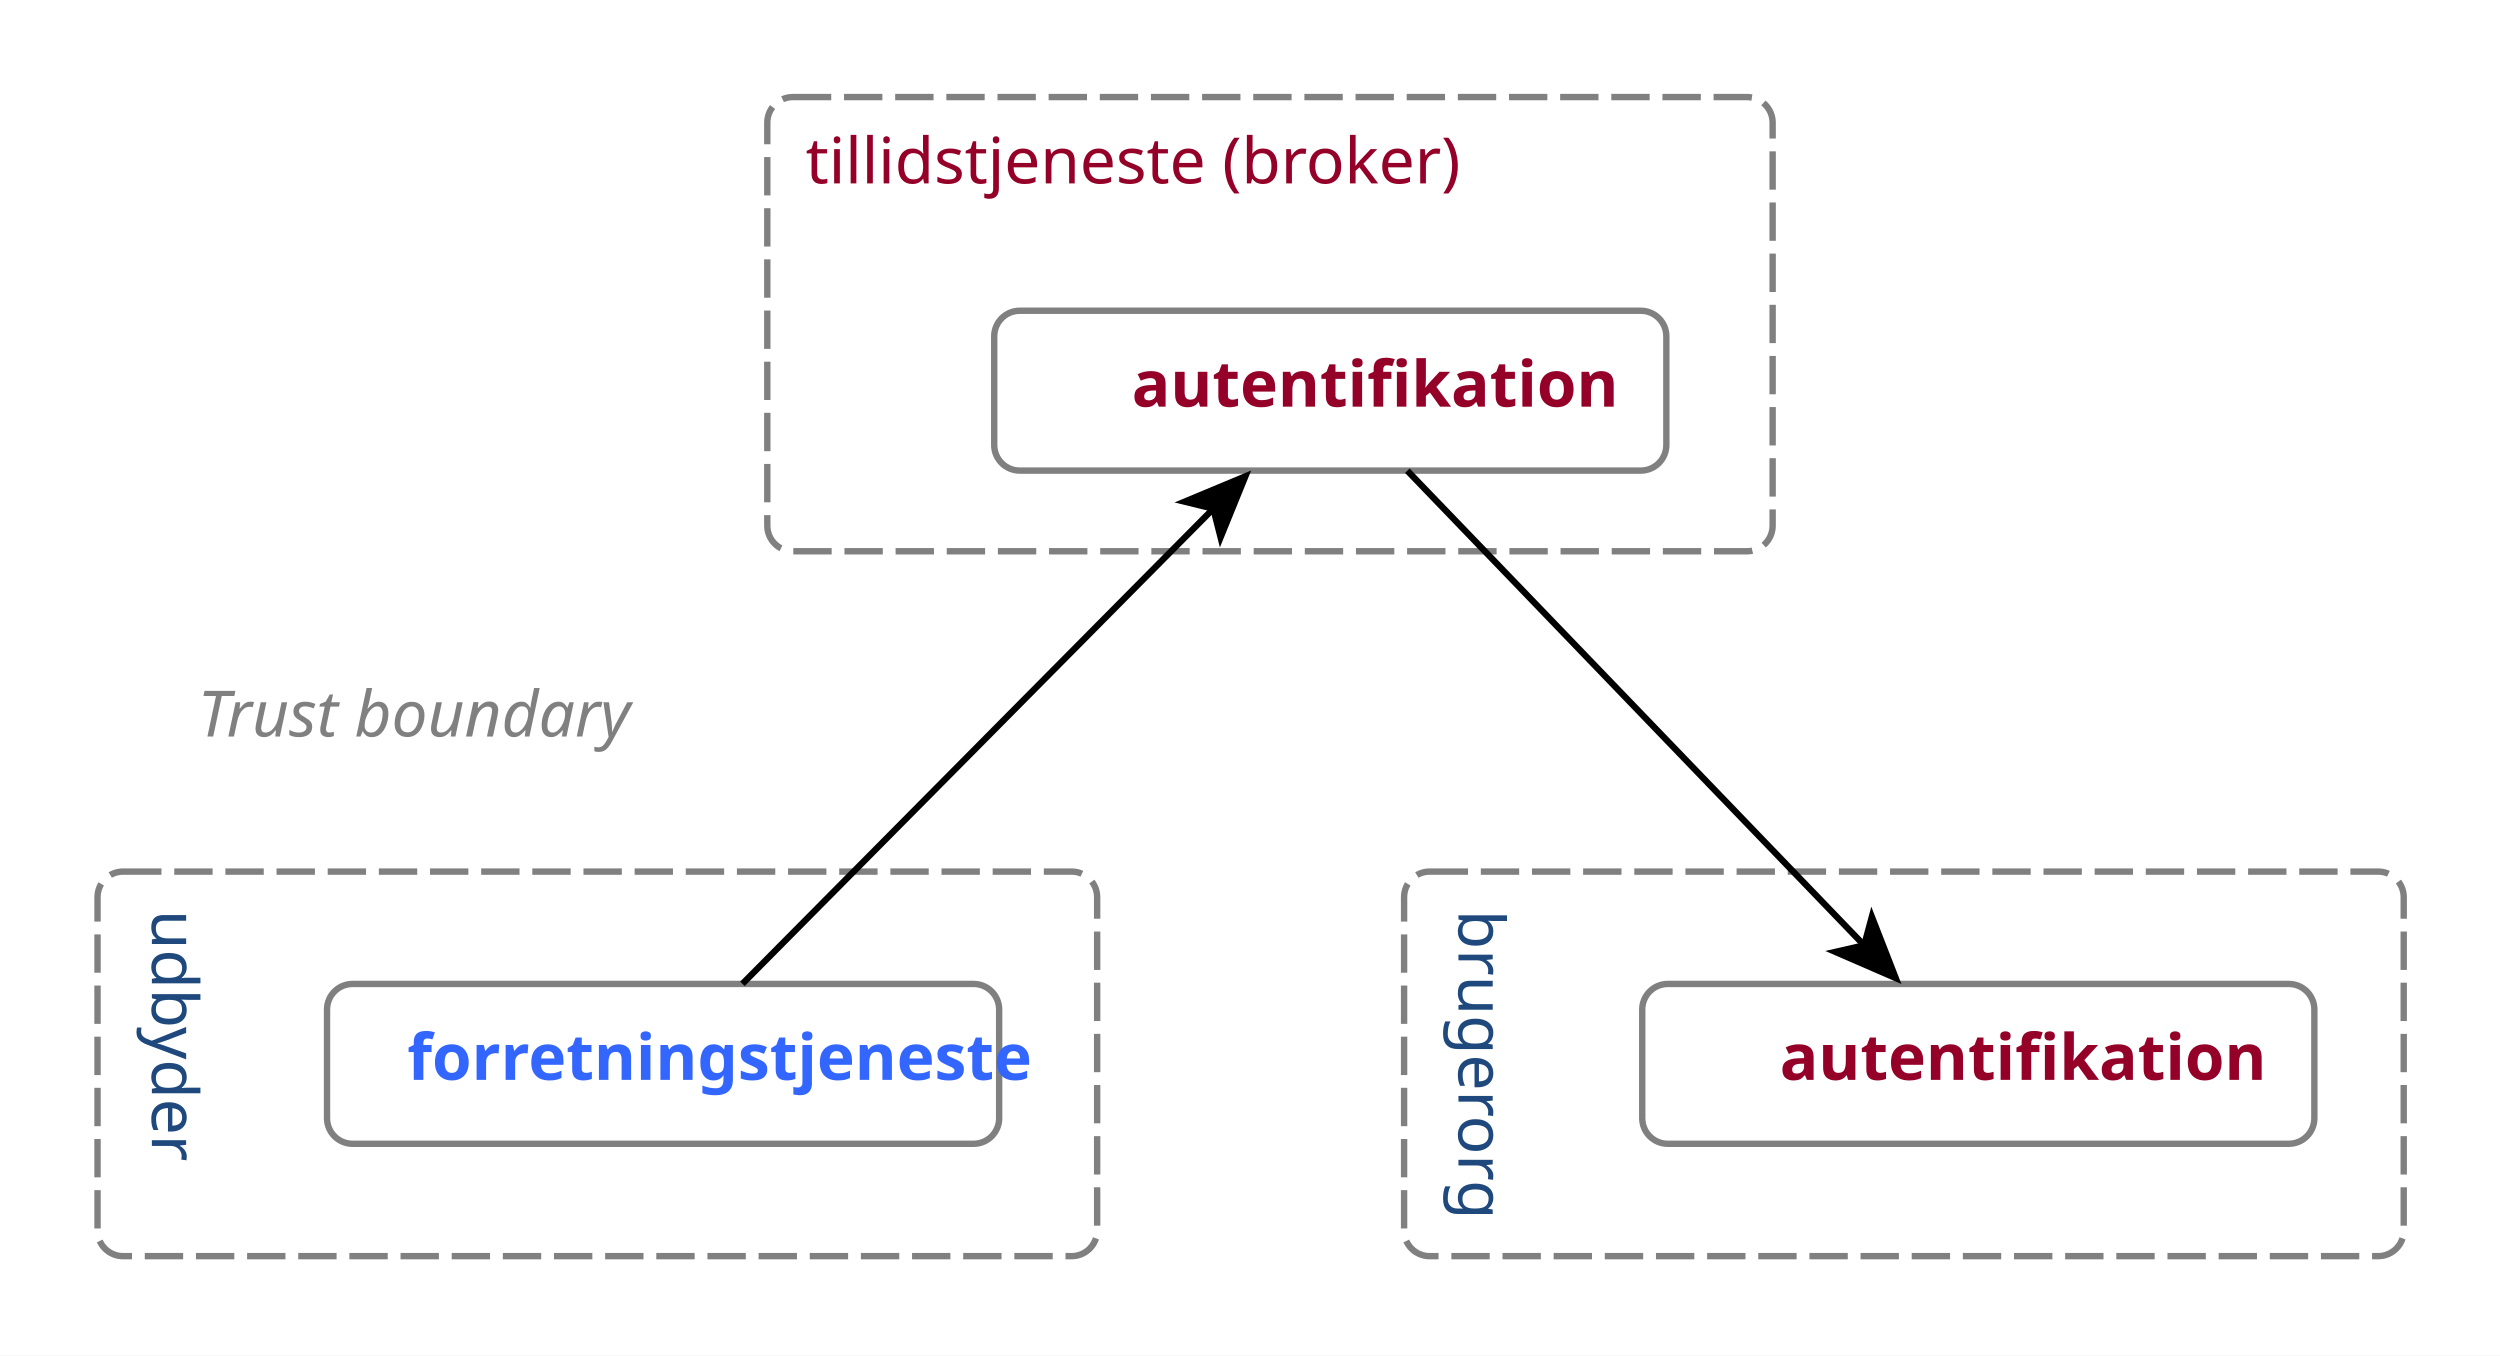
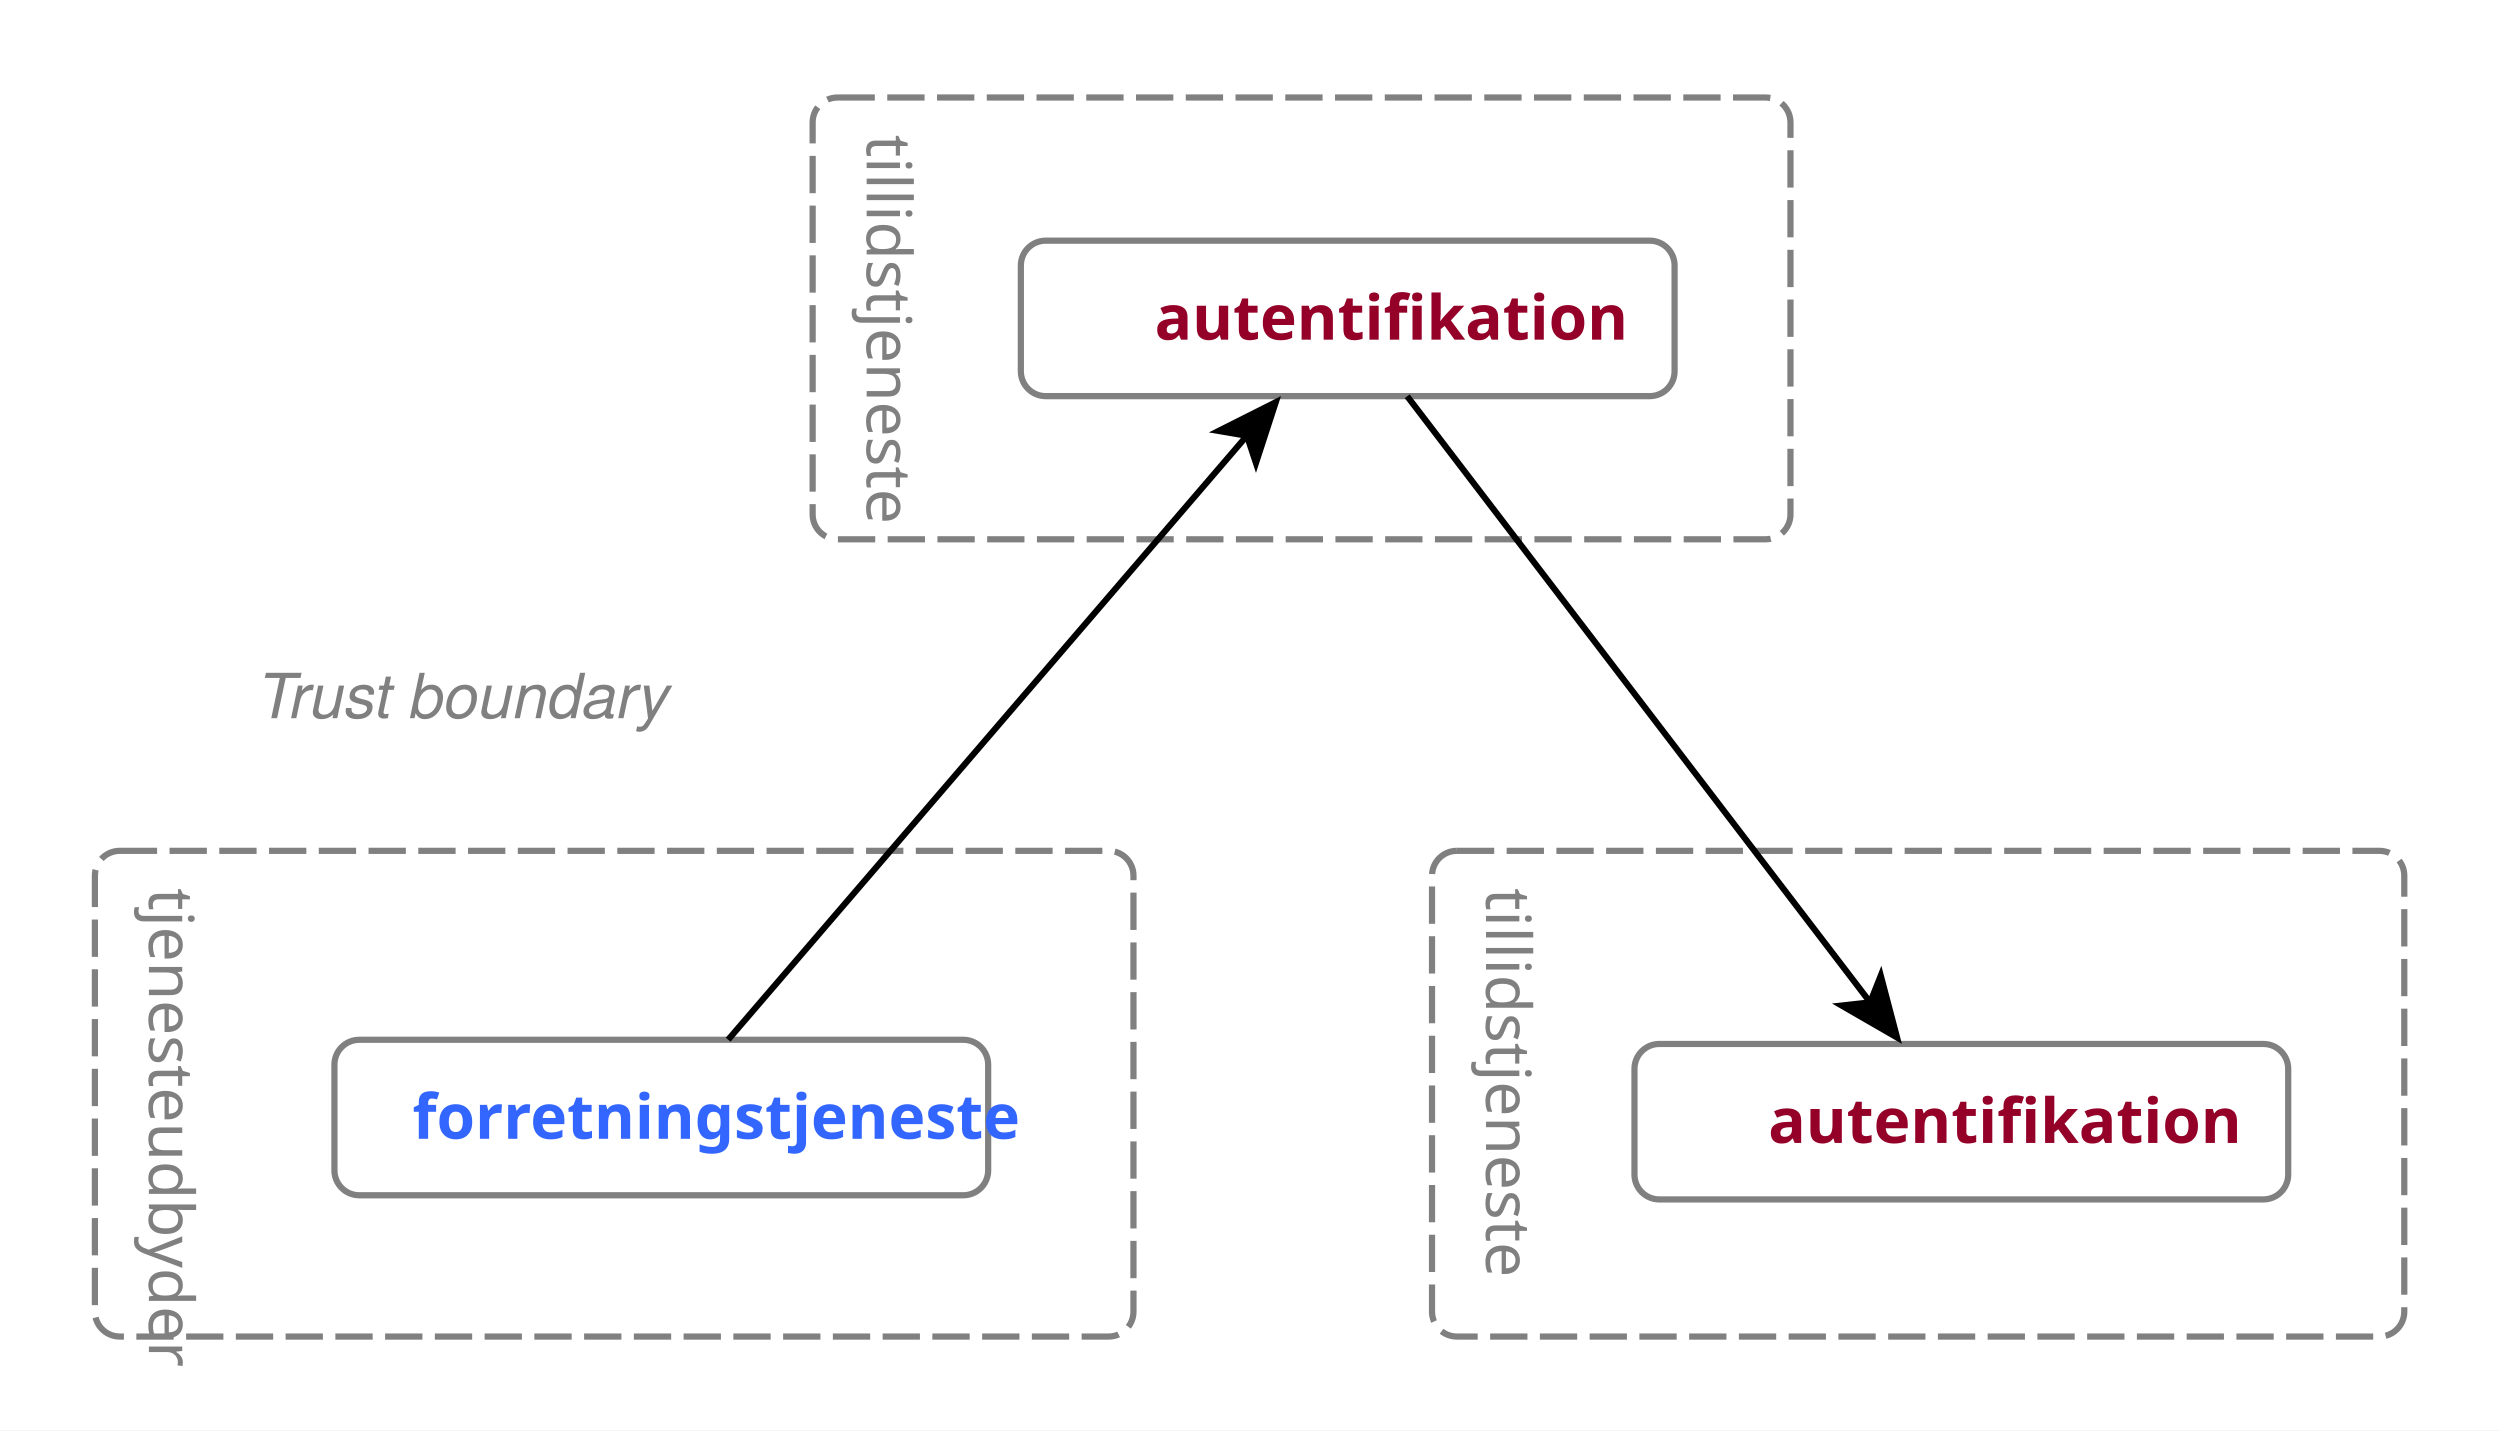
- <svg xmlns="http://www.w3.org/2000/svg" fill-opacity="1" color-rendering="auto" color-interpolation="auto" text-rendering="auto" stroke="black" stroke-linecap="square" width="391" stroke-miterlimit="10" shape-rendering="auto" stroke-opacity="1" fill="black" stroke-dasharray="none" font-weight="normal" stroke-width="1" height="212" font-family="'Dialog'" font-style="normal" stroke-linejoin="miter" font-size="12px" stroke-dashoffset="0" image-rendering="auto">
+ <svg xmlns="http://www.w3.org/2000/svg" fill-opacity="1" color-rendering="auto" color-interpolation="auto" text-rendering="auto" stroke="black" stroke-linecap="square" width="402" stroke-miterlimit="10" shape-rendering="auto" stroke-opacity="1" fill="black" stroke-dasharray="none" font-weight="normal" stroke-width="1" height="230" font-family="'Dialog'" font-style="normal" stroke-linejoin="miter" font-size="12px" stroke-dashoffset="0" image-rendering="auto">
  <defs id="genericDefs" />
  <g>
    <defs id="defs1">
      <clipPath clipPathUnits="userSpaceOnUse" id="clipPath1">
-         <path d="M0 0 L391 0 L391 212 L0 212 L0 0 Z" />
+         <path d="M0 0 L402 0 L402 230 L0 230 L0 0 Z" />
      </clipPath>
      <clipPath clipPathUnits="userSpaceOnUse" id="clipPath2">
-         <path d="M5 -117 L396 -117 L396 95 L5 95 L5 -117 Z" />
+         <path d="M1059 652 L1461 652 L1461 882 L1059 882 L1059 652 Z" />
      </clipPath>
      <clipPath clipPathUnits="userSpaceOnUse" id="clipPath3">
-         <path d="M-140.315 33.253 L-140.315 -357.747 L71.685 -357.747 L71.685 33.253 L-140.315 33.253 Z" />
+         <path d="M-140.815 35.468 L-140.815 -366.532 L89.185 -366.532 L89.185 35.468 L-140.815 35.468 Z" />
      </clipPath>
      <clipPath clipPathUnits="userSpaceOnUse" id="clipPath4">
-         <path d="M-140.315 237.601 L-140.315 -153.399 L71.685 -153.399 L71.685 237.601 L-140.315 237.601 Z" />
+         <path d="M-19.682 150.879 L-19.682 -251.121 L210.318 -251.121 L210.318 150.879 L-19.682 150.879 Z" />
+       </clipPath>
+       <clipPath clipPathUnits="userSpaceOnUse" id="clipPath5">
+         <path d="M-140.815 250.475 L-140.815 -151.525 L89.185 -151.525 L89.185 250.475 L-140.815 250.475 Z" />
      </clipPath>
    </defs>
-     <g fill="white" text-rendering="geometricPrecision" shape-rendering="geometricPrecision" transform="translate(-5,117)" stroke="white">
-       <rect x="5" width="391" height="212" y="-117" clip-path="url(#clipPath2)" stroke="none" />
+     <g fill="white" text-rendering="geometricPrecision" shape-rendering="geometricPrecision" transform="translate(-1059,-652)" stroke="white">
+       <rect x="1059" width="402" height="230" y="652" clip-path="url(#clipPath2)" stroke="none" />
    </g>
-     <g stroke-linecap="butt" transform="matrix(1,0,0,1,-5,117)" fill="gray" text-rendering="geometricPrecision" shape-rendering="geometricPrecision" stroke-dasharray="6,2" stroke="gray" stroke-miterlimit="1.45">
-       <rect x="20.253" y="19.315" clip-path="url(#clipPath2)" fill="none" width="156.341" rx="4" ry="4" height="60.148" />
+     <g stroke-linecap="butt" transform="matrix(1,0,0,1,-1059,-652)" fill="gray" text-rendering="geometricPrecision" shape-rendering="geometricPrecision" stroke-dasharray="6,2" stroke="gray" stroke-miterlimit="1.45">
+       <rect x="1074.261" y="788.815" clip-path="url(#clipPath2)" fill="none" width="167" rx="4" ry="4" height="78.102" />
    </g>
-     <g stroke-linecap="butt" font-size="10px" transform="matrix(0,1,-1,0,33.2531,140.3148)" fill="rgb(31,73,125)" text-rendering="geometricPrecision" font-family="'Calibri'" shape-rendering="geometricPrecision" stroke="rgb(31,73,125)" stroke-miterlimit="1.45">
-       <text x="2" xml:space="preserve" y="9.5" clip-path="url(#clipPath3)" stroke="none">udbyder</text>
+     <g stroke-linecap="butt" font-size="10px" transform="matrix(0,1,-1,0,35.4678,140.8148)" fill="gray" text-rendering="geometricPrecision" font-family="'Calibri'" shape-rendering="geometricPrecision" stroke="gray" stroke-miterlimit="1.45">
+       <text x="2" xml:space="preserve" y="11.521" clip-path="url(#clipPath3)" stroke="none">tjenesteudbyder</text>
    </g>
-     <g stroke-linecap="butt" transform="matrix(1,0,0,1,-5,117)" fill="gray" text-rendering="geometricPrecision" shape-rendering="geometricPrecision" stroke="gray" stroke-miterlimit="1.45">
-       <rect x="56.147" y="36.889" clip-path="url(#clipPath2)" fill="none" width="105.12" rx="4" ry="4" height="25" />
+     <g stroke-linecap="butt" transform="matrix(1,0,0,1,-1059,-652)" fill="gray" text-rendering="geometricPrecision" shape-rendering="geometricPrecision" stroke="gray" stroke-miterlimit="1.45">
+       <rect x="1112.777" y="819.198" clip-path="url(#clipPath2)" fill="none" width="105.12" rx="4" ry="4" height="25" />
    </g>
-     <g stroke-linecap="butt" font-size="10px" transform="matrix(1,0,0,1,-5,117)" fill="rgb(51,102,255)" text-rendering="geometricPrecision" font-family="'Calibri'" shape-rendering="geometricPrecision" stroke="rgb(51,102,255)" font-weight="bold" stroke-miterlimit="1.45">
-       <text x="68.699" xml:space="preserve" y="51.889" clip-path="url(#clipPath2)" stroke="none">forretningstjeneste</text>
+     <g stroke-linecap="butt" font-size="10px" transform="matrix(1,0,0,1,-1059,-652)" fill="rgb(51,102,255)" text-rendering="geometricPrecision" font-family="'Calibri'" shape-rendering="geometricPrecision" stroke="rgb(51,102,255)" font-weight="bold" stroke-miterlimit="1.45">
+       <text x="1125.33" xml:space="preserve" y="835.116" clip-path="url(#clipPath2)" stroke="none">forretningstjeneste</text>
    </g>
-     <g stroke-linecap="butt" transform="matrix(1,0,0,1,-5,117)" fill="gray" text-rendering="geometricPrecision" shape-rendering="geometricPrecision" stroke-dasharray="6,2" stroke="gray" stroke-miterlimit="1.45">
-       <rect x="125.006" y="-101.818" clip-path="url(#clipPath2)" fill="none" width="157.235" rx="4" ry="4" height="71.034" />
+     <g stroke-linecap="butt" transform="matrix(1,0,0,1,-1059,-652)" fill="gray" text-rendering="geometricPrecision" shape-rendering="geometricPrecision" stroke-dasharray="6,2" stroke="gray" stroke-miterlimit="1.45">
+       <rect x="1189.672" y="667.682" clip-path="url(#clipPath2)" fill="none" width="157.235" rx="4" ry="4" height="71.034" />
    </g>
-     <g stroke-linecap="butt" font-size="10px" transform="matrix(1,0,0,1,-5,117)" fill="rgb(148,0,39)" text-rendering="geometricPrecision" font-family="'Calibri'" shape-rendering="geometricPrecision" stroke="rgb(148,0,39)" stroke-miterlimit="1.45">
-       <text x="131.006" xml:space="preserve" y="-88.318" clip-path="url(#clipPath2)" stroke="none">tillidstjeneste (broker)</text>
+     <g stroke-linecap="butt" font-size="10px" transform="matrix(0,1,-1,0,150.8794,19.6823)" fill="gray" text-rendering="geometricPrecision" font-family="'Calibri'" shape-rendering="geometricPrecision" stroke="gray" stroke-miterlimit="1.45">
+       <text x="2" xml:space="preserve" y="11.521" clip-path="url(#clipPath4)" stroke="none">tillidstjeneste</text>
    </g>
-     <g fill="white" text-rendering="geometricPrecision" shape-rendering="geometricPrecision" transform="matrix(1,0,0,1,-5,117)" stroke="white">
-       <rect x="160.496" y="-68.399" clip-path="url(#clipPath2)" width="105.12" rx="4" ry="4" height="25" stroke="none" />
+     <g fill="white" text-rendering="geometricPrecision" shape-rendering="geometricPrecision" transform="matrix(1,0,0,1,-1059,-652)" stroke="white">
+       <rect x="1223.153" y="690.699" clip-path="url(#clipPath2)" width="105.12" rx="4" ry="4" height="25" stroke="none" />
    </g>
-     <g stroke-linecap="butt" transform="matrix(1,0,0,1,-5,117)" fill="gray" text-rendering="geometricPrecision" shape-rendering="geometricPrecision" stroke="gray" stroke-miterlimit="1.45">
-       <rect x="160.496" y="-68.399" clip-path="url(#clipPath2)" fill="none" width="105.12" rx="4" ry="4" height="25" />
+     <g stroke-linecap="butt" transform="matrix(1,0,0,1,-1059,-652)" fill="gray" text-rendering="geometricPrecision" shape-rendering="geometricPrecision" stroke="gray" stroke-miterlimit="1.45">
+       <rect x="1223.153" y="690.699" clip-path="url(#clipPath2)" fill="none" width="105.12" rx="4" ry="4" height="25" />
    </g>
-     <g stroke-linecap="butt" font-size="10px" transform="matrix(1,0,0,1,-5,117)" fill="rgb(148,0,39)" text-rendering="geometricPrecision" font-family="'Calibri'" shape-rendering="geometricPrecision" stroke="rgb(148,0,39)" font-weight="bold" stroke-miterlimit="1.45">
-       <text x="181.999" xml:space="preserve" y="-53.399" clip-path="url(#clipPath2)" stroke="none">autentifikation</text>
+     <g stroke-linecap="butt" font-size="10px" transform="matrix(1,0,0,1,-1059,-652)" fill="rgb(148,0,39)" text-rendering="geometricPrecision" font-family="'Calibri'" shape-rendering="geometricPrecision" stroke="rgb(148,0,39)" font-weight="bold" stroke-miterlimit="1.45">
+       <text x="1244.656" xml:space="preserve" y="706.617" clip-path="url(#clipPath2)" stroke="none">autentifikation</text>
    </g>
-     <g stroke-linecap="butt" transform="matrix(1,0,0,1,-5,117)" fill="gray" text-rendering="geometricPrecision" shape-rendering="geometricPrecision" stroke-dasharray="6,2" stroke="gray" stroke-miterlimit="1.45">
-       <rect x="224.601" y="19.315" clip-path="url(#clipPath2)" fill="none" width="156.341" rx="4" ry="4" height="60.148" />
+     <g stroke-linecap="butt" transform="matrix(1,0,0,1,-1059,-652)" fill="gray" text-rendering="geometricPrecision" shape-rendering="geometricPrecision" stroke-dasharray="6,2" stroke="gray" stroke-miterlimit="1.45">
+       <rect x="1289.268" y="788.815" clip-path="url(#clipPath2)" fill="none" width="156.341" rx="4" ry="4" height="78.102" />
    </g>
-     <g stroke-linecap="butt" font-size="10px" transform="matrix(0,1,-1,0,237.6009,140.3148)" fill="rgb(31,73,125)" text-rendering="geometricPrecision" font-family="'Calibri'" shape-rendering="geometricPrecision" stroke="rgb(31,73,125)" stroke-miterlimit="1.45">
-       <text x="2" xml:space="preserve" y="9.5" clip-path="url(#clipPath4)" stroke="none">brugerorg</text>
+     <g stroke-linecap="butt" font-size="10px" transform="matrix(0,1,-1,0,250.4746,140.8148)" fill="gray" text-rendering="geometricPrecision" font-family="'Calibri'" shape-rendering="geometricPrecision" stroke="gray" stroke-miterlimit="1.45">
+       <text x="2" xml:space="preserve" y="11.521" clip-path="url(#clipPath5)" stroke="none">tillidstjeneste</text>
    </g>
-     <g fill="white" text-rendering="geometricPrecision" shape-rendering="geometricPrecision" transform="matrix(1,0,0,1,-5,117)" stroke="white">
-       <rect x="261.846" y="36.889" clip-path="url(#clipPath2)" width="105.12" rx="4" ry="4" height="25" stroke="none" />
+     <g fill="white" text-rendering="geometricPrecision" shape-rendering="geometricPrecision" transform="matrix(1,0,0,1,-1059,-652)" stroke="white">
+       <rect x="1321.824" y="819.868" clip-path="url(#clipPath2)" width="105.12" rx="4" ry="4" height="25" stroke="none" />
    </g>
-     <g stroke-linecap="butt" transform="matrix(1,0,0,1,-5,117)" fill="gray" text-rendering="geometricPrecision" shape-rendering="geometricPrecision" stroke="gray" stroke-miterlimit="1.45">
-       <rect x="261.846" y="36.889" clip-path="url(#clipPath2)" fill="none" width="105.12" rx="4" ry="4" height="25" />
+     <g stroke-linecap="butt" transform="matrix(1,0,0,1,-1059,-652)" fill="gray" text-rendering="geometricPrecision" shape-rendering="geometricPrecision" stroke="gray" stroke-miterlimit="1.45">
+       <rect x="1321.824" y="819.868" clip-path="url(#clipPath2)" fill="none" width="105.12" rx="4" ry="4" height="25" />
    </g>
-     <g stroke-linecap="butt" font-size="10px" transform="matrix(1,0,0,1,-5,117)" fill="rgb(148,0,39)" text-rendering="geometricPrecision" font-family="'Calibri'" shape-rendering="geometricPrecision" stroke="rgb(148,0,39)" font-weight="bold" stroke-miterlimit="1.45">
-       <text x="283.348" xml:space="preserve" y="51.889" clip-path="url(#clipPath2)" stroke="none">autentifikation</text>
+     <g stroke-linecap="butt" font-size="10px" transform="matrix(1,0,0,1,-1059,-652)" fill="rgb(148,0,39)" text-rendering="geometricPrecision" font-family="'Calibri'" shape-rendering="geometricPrecision" stroke="rgb(148,0,39)" font-weight="bold" stroke-miterlimit="1.45">
+       <text x="1343.327" xml:space="preserve" y="835.786" clip-path="url(#clipPath2)" stroke="none">autentifikation</text>
    </g>
-     <g transform="matrix(1,0,0,1,-5,117)" fill-opacity="0.902" fill="rgb(255,255,255)" text-rendering="geometricPrecision" shape-rendering="geometricPrecision" stroke="rgb(255,255,255)" stroke-opacity="0.902">
-       <rect x="36.551" y="-22.235" clip-path="url(#clipPath2)" width="66" rx="4" ry="4" height="33" stroke="none" />
+     <g transform="matrix(1,0,0,1,-1059,-652)" fill-opacity="0.902" fill="rgb(255,255,255)" text-rendering="geometricPrecision" shape-rendering="geometricPrecision" stroke="rgb(255,255,255)" stroke-opacity="0.902">
+       <rect x="1101.218" y="747.265" clip-path="url(#clipPath2)" width="66" rx="4" ry="4" height="33" stroke="none" />
    </g>
-     <g stroke-linecap="butt" font-size="10px" transform="matrix(1,0,0,1,-5,117)" fill="gray" text-rendering="geometricPrecision" shape-rendering="geometricPrecision" font-style="italic" stroke="gray" stroke-miterlimit="1.45">
-       <text x="35.923" xml:space="preserve" y="-1.806" clip-path="url(#clipPath2)" stroke="none">Trust boundary</text>
+     <g stroke-linecap="butt" font-size="10px" transform="matrix(1,0,0,1,-1059,-652)" fill="gray" text-rendering="geometricPrecision" font-family="'Helvetica Neue'" shape-rendering="geometricPrecision" font-style="italic" stroke="gray" stroke-miterlimit="1.45">
+       <text x="1100.508" xml:space="preserve" y="767.485" clip-path="url(#clipPath2)" stroke="none">Trust boundary</text>
    </g>
-     <g text-rendering="geometricPrecision" stroke-miterlimit="1.45" shape-rendering="geometricPrecision" transform="matrix(1,0,0,1,-5,117)" stroke-linecap="butt">
-       <path fill="none" d="M121.113 36.87 L195.056 -37.737" clip-path="url(#clipPath2)" />
-       <path d="M200.688 -43.42 L188.689 -38.416 L194.352 -37.027 L195.792 -31.377 Z" clip-path="url(#clipPath2)" stroke="none" />
-       <path fill="none" d="M225.106 -43.381 L296.845 31.146" clip-path="url(#clipPath2)" />
-       <path d="M302.393 36.909 L297.673 24.796 L296.151 30.425 L290.468 31.731 Z" clip-path="url(#clipPath2)" stroke="none" />
+     <g text-rendering="geometricPrecision" stroke-miterlimit="1.45" shape-rendering="geometricPrecision" transform="matrix(1,0,0,1,-1059,-652)" stroke-linecap="butt">
+       <path fill="none" d="M1176.089 819.181 L1259.774 721.755" clip-path="url(#clipPath2)" />
+       <path d="M1264.987 715.687 L1253.375 721.532 L1259.123 722.514 L1260.961 728.047 Z" clip-path="url(#clipPath2)" stroke="none" />
+       <path fill="none" d="M1285.277 715.719 L1359.977 813.509" clip-path="url(#clipPath2)" />
+       <path d="M1364.834 819.866 L1361.523 807.295 L1359.37 812.714 L1353.576 813.365 Z" clip-path="url(#clipPath2)" stroke="none" />
    </g>
  </g>
</svg>
